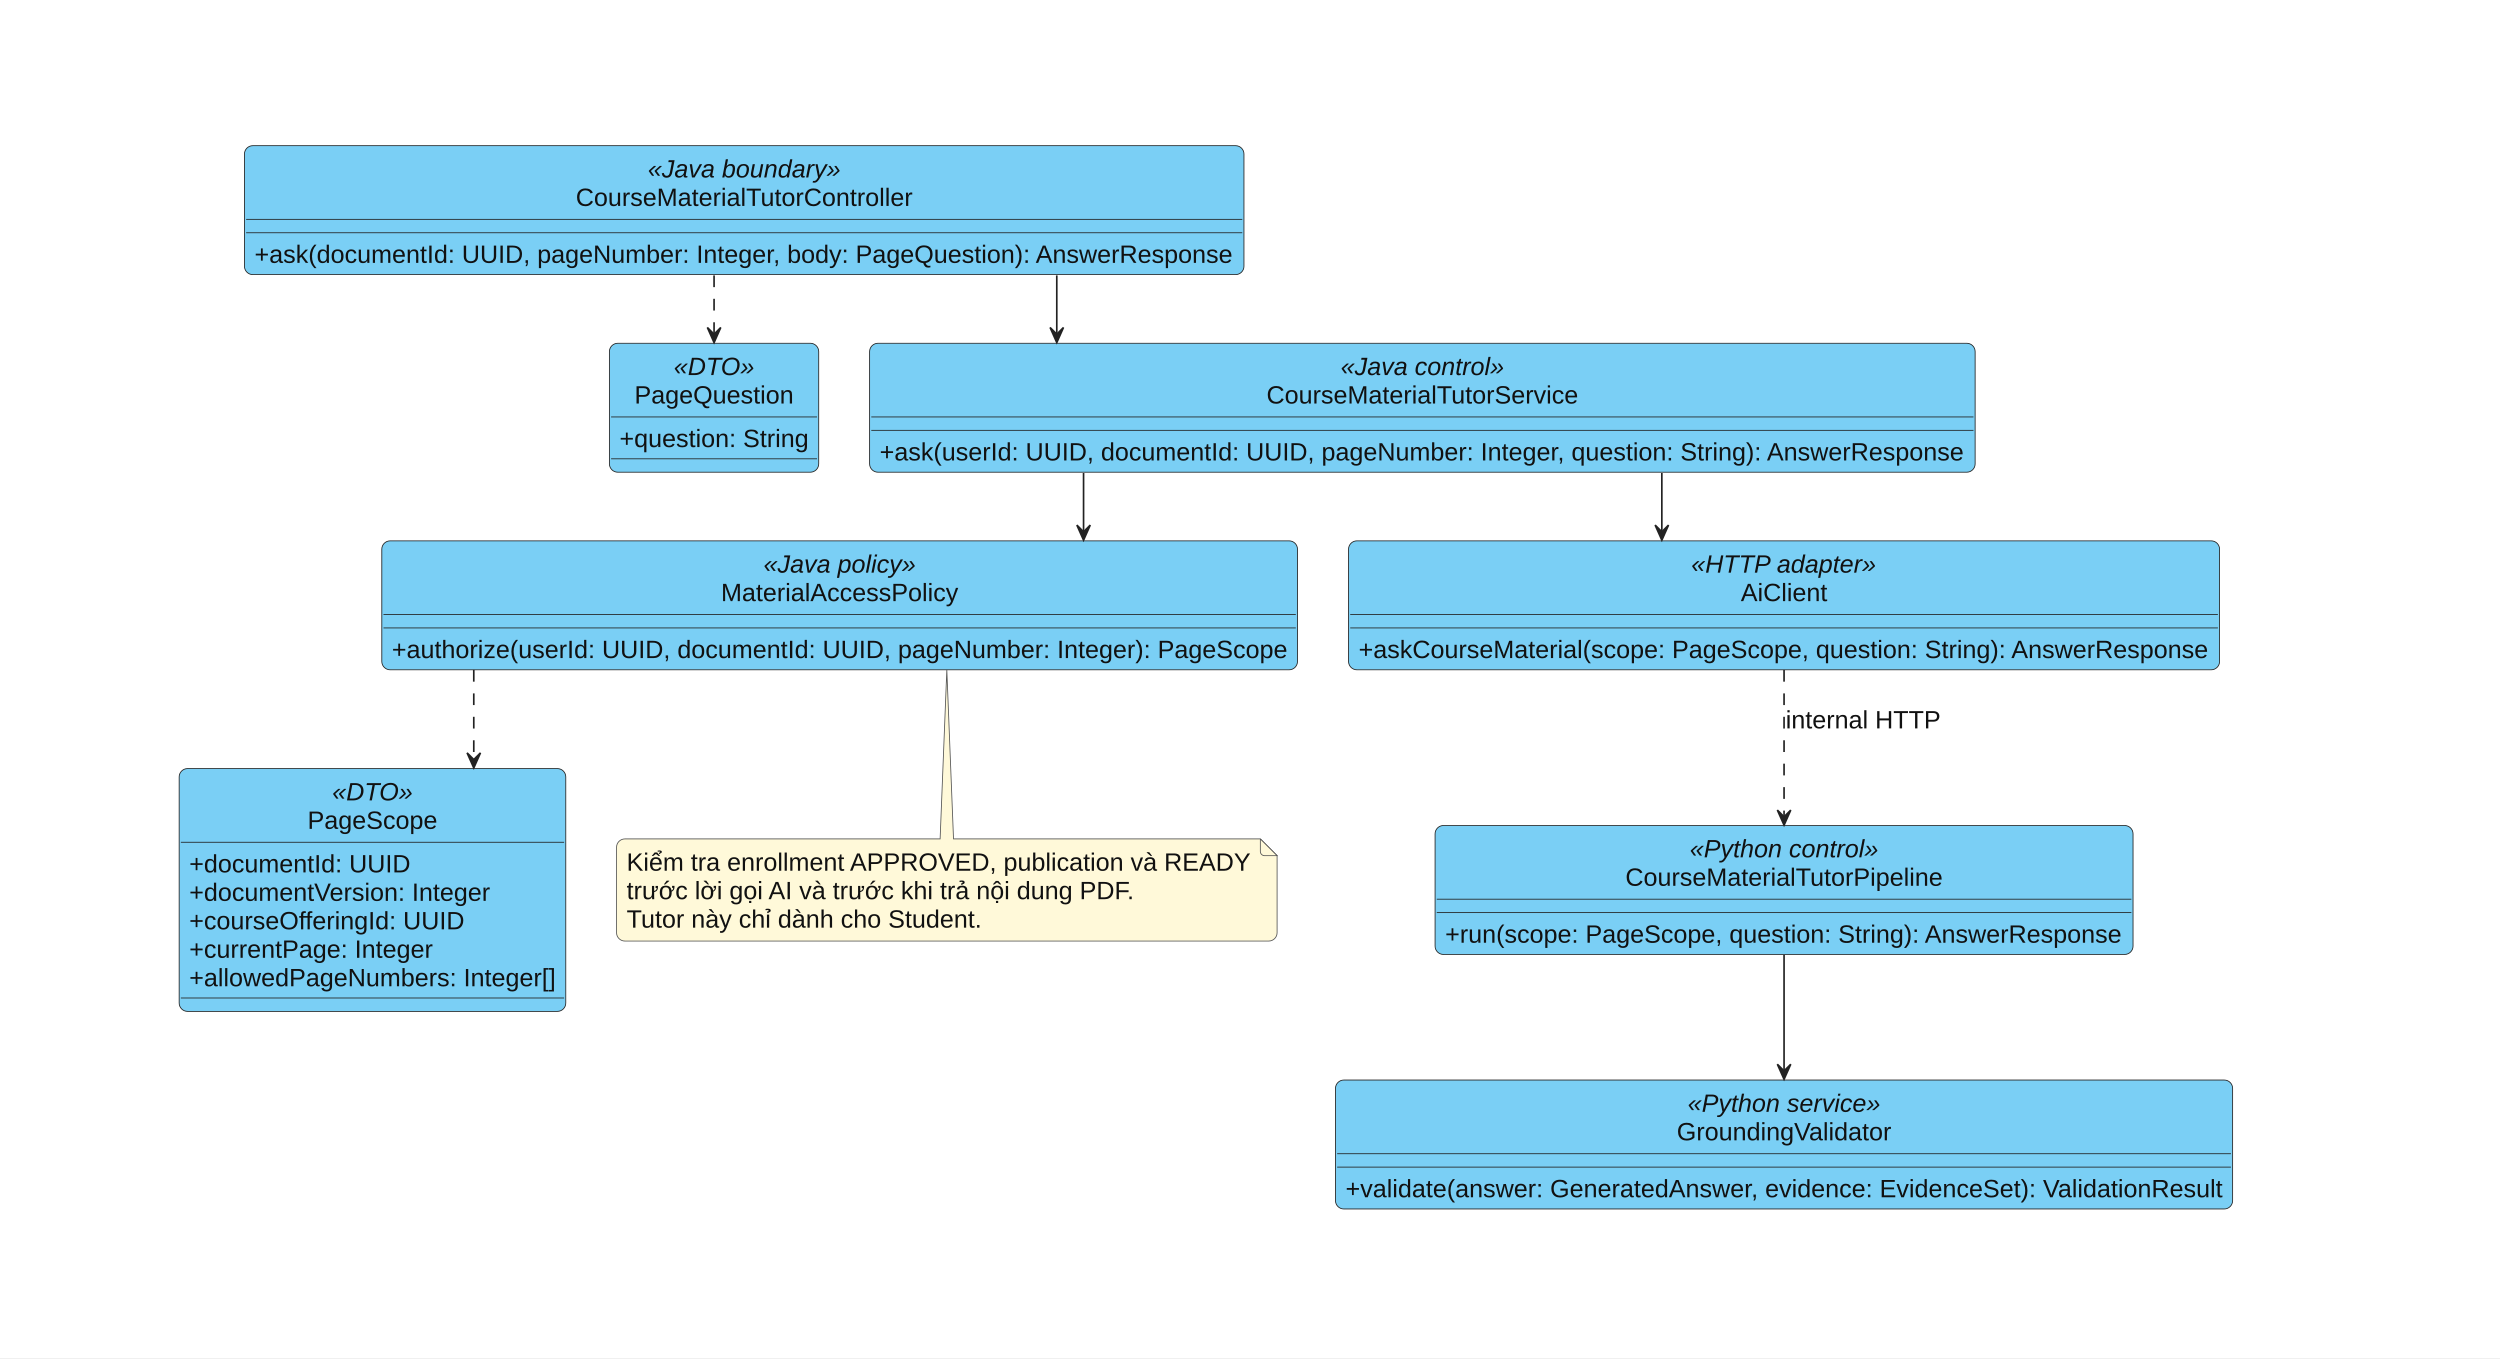
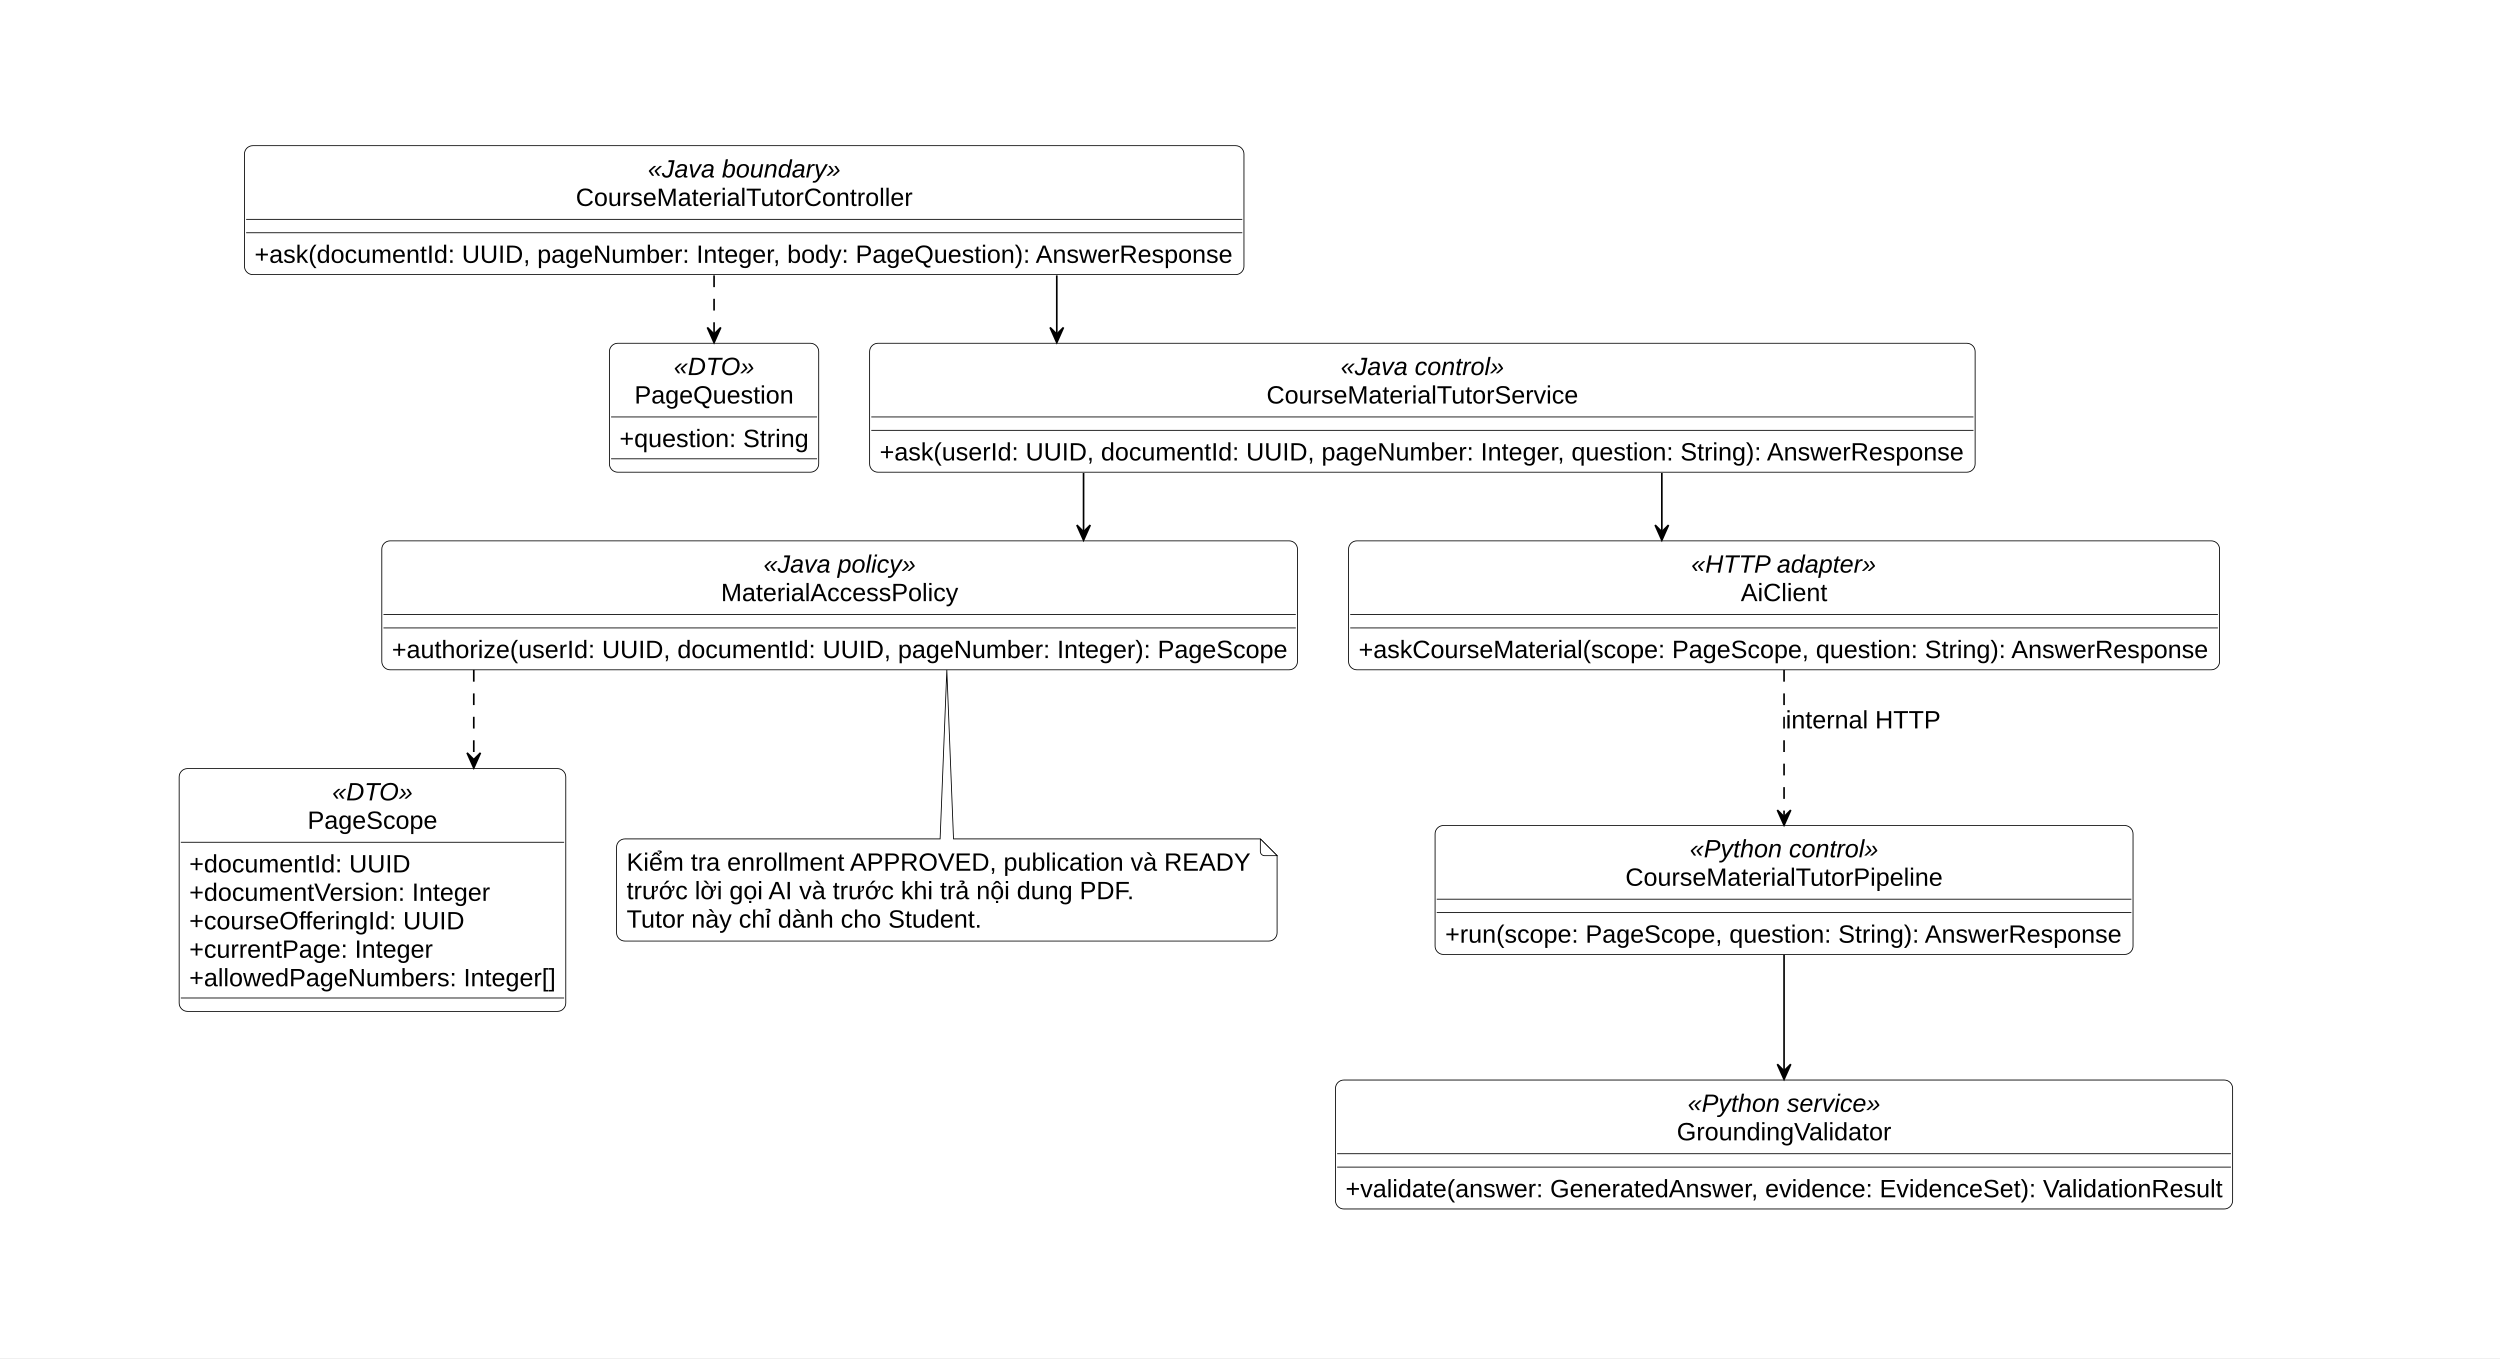
<svg xmlns="http://www.w3.org/2000/svg" version="1.1" viewBox="-100 -80 1493 811" width="1493" height="811">
  <rect x="-100" y="-80" width="1493" height="811" fill="#FFFFFF" />
  <defs />
  <g>
    <g class="entity" data-qualified-name="CourseMaterialTutorController" id="ent0001" data-source-line="22">
-       <rect x="45.99" y="7" width="596.90" height="77" rx="5" ry="5" fill="#7ACFF5" stroke="#222222" stroke-width="0.50" />
-       <text x="286.90" y="26" font-size="15" fill="#111111" xml:space="preserve" style="white-space: pre" font-style="italic" font-family="Arial">«Java boundary»</text>
-       <text x="243.85" y="43" font-size="15" fill="#111111" xml:space="preserve" style="white-space: pre" font-family="Arial">CourseMaterialTutorController</text>
-       <line x1="46.99" y1="51" x2="641.89" y2="51" stroke="#222222" stroke-width="0.50" />
-       <line x1="46.99" y1="59" x2="641.89" y2="59" stroke="#222222" stroke-width="0.50" />
-       <text x="51.99" y="77" font-size="15" fill="#111111" xml:space="preserve" style="white-space: pre" font-family="Arial">+ask(documentId: UUID, pageNumber: Integer, body: PageQuestion): AnswerResponse</text>
+       <rect x="45.99" y="7" width="596.90" height="77" rx="5" ry="5" fill="#FFFFFF" stroke="#000000" stroke-width="0.50" />
+       <text x="286.90" y="26" font-size="15" fill="#000000" xml:space="preserve" style="white-space: pre" font-style="italic" font-family="Arial">«Java boundary»</text>
+       <text x="243.85" y="43" font-size="15" fill="#000000" xml:space="preserve" style="white-space: pre" font-family="Arial">CourseMaterialTutorController</text>
+       <line x1="46.99" y1="51" x2="641.89" y2="51" stroke="#000000" stroke-width="0.50" />
+       <line x1="46.99" y1="59" x2="641.89" y2="59" stroke="#000000" stroke-width="0.50" />
+       <text x="51.99" y="77" font-size="15" fill="#000000" xml:space="preserve" style="white-space: pre" font-family="Arial">+ask(documentId: UUID, pageNumber: Integer, body: PageQuestion): AnswerResponse</text>
    </g>
    <g class="entity" data-qualified-name="PageQuestion" id="ent0002" data-source-line="25">
-       <rect x="263.94" y="125" width="124.99" height="77" rx="5" ry="5" fill="#7ACFF5" stroke="#222222" stroke-width="0.50" />
-       <text x="302.40" y="144" font-size="15" fill="#111111" xml:space="preserve" style="white-space: pre" font-style="italic" font-family="Arial">«DTO»</text>
-       <text x="278.90" y="161" font-size="15" fill="#111111" xml:space="preserve" style="white-space: pre" font-family="Arial">PageQuestion</text>
-       <line x1="264.94" y1="169" x2="387.93" y2="169" stroke="#222222" stroke-width="0.50" />
-       <text x="269.94" y="187" font-size="15" fill="#111111" xml:space="preserve" style="white-space: pre" font-family="Arial">+question: String</text>
-       <line x1="264.94" y1="194" x2="387.93" y2="194" stroke="#222222" stroke-width="0.50" />
+       <rect x="263.94" y="125" width="124.99" height="77" rx="5" ry="5" fill="#FFFFFF" stroke="#000000" stroke-width="0.50" />
+       <text x="302.40" y="144" font-size="15" fill="#000000" xml:space="preserve" style="white-space: pre" font-style="italic" font-family="Arial">«DTO»</text>
+       <text x="278.90" y="161" font-size="15" fill="#000000" xml:space="preserve" style="white-space: pre" font-family="Arial">PageQuestion</text>
+       <line x1="264.94" y1="169" x2="387.93" y2="169" stroke="#000000" stroke-width="0.50" />
+       <text x="269.94" y="187" font-size="15" fill="#000000" xml:space="preserve" style="white-space: pre" font-family="Arial">+question: String</text>
+       <line x1="264.94" y1="194" x2="387.93" y2="194" stroke="#000000" stroke-width="0.50" />
    </g>
    <g class="entity" data-qualified-name="CourseMaterialTutorService" id="ent0003" data-source-line="28">
-       <rect x="419.33" y="125" width="660.22" height="77" rx="5" ry="5" fill="#7ACFF5" stroke="#222222" stroke-width="0.50" />
-       <text x="700.66" y="144" font-size="15" fill="#111111" xml:space="preserve" style="white-space: pre" font-style="italic" font-family="Arial">«Java control»</text>
-       <text x="656.35" y="161" font-size="15" fill="#111111" xml:space="preserve" style="white-space: pre" font-family="Arial">CourseMaterialTutorService</text>
-       <line x1="420.33" y1="169" x2="1078.55" y2="169" stroke="#222222" stroke-width="0.50" />
-       <line x1="420.33" y1="177" x2="1078.55" y2="177" stroke="#222222" stroke-width="0.50" />
-       <text x="425.33" y="195" font-size="15" fill="#111111" xml:space="preserve" style="white-space: pre" font-family="Arial">+ask(userId: UUID, documentId: UUID, pageNumber: Integer, question: String): AnswerResponse</text>
+       <rect x="419.33" y="125" width="660.22" height="77" rx="5" ry="5" fill="#FFFFFF" stroke="#000000" stroke-width="0.50" />
+       <text x="700.66" y="144" font-size="15" fill="#000000" xml:space="preserve" style="white-space: pre" font-style="italic" font-family="Arial">«Java control»</text>
+       <text x="656.35" y="161" font-size="15" fill="#000000" xml:space="preserve" style="white-space: pre" font-family="Arial">CourseMaterialTutorService</text>
+       <line x1="420.33" y1="169" x2="1078.55" y2="169" stroke="#000000" stroke-width="0.50" />
+       <line x1="420.33" y1="177" x2="1078.55" y2="177" stroke="#000000" stroke-width="0.50" />
+       <text x="425.33" y="195" font-size="15" fill="#000000" xml:space="preserve" style="white-space: pre" font-family="Arial">+ask(userId: UUID, documentId: UUID, pageNumber: Integer, question: String): AnswerResponse</text>
    </g>
    <g class="entity" data-qualified-name="MaterialAccessPolicy" id="ent0004" data-source-line="31">
-       <rect x="128.01" y="243" width="546.85" height="77" rx="5" ry="5" fill="#7ACFF5" stroke="#222222" stroke-width="0.50" />
-       <text x="355.99" y="262" font-size="15" fill="#111111" xml:space="preserve" style="white-space: pre" font-style="italic" font-family="Arial">«Java policy»</text>
-       <text x="330.58" y="279" font-size="15" fill="#111111" xml:space="preserve" style="white-space: pre" font-family="Arial">MaterialAccessPolicy</text>
-       <line x1="129.01" y1="287" x2="673.86" y2="287" stroke="#222222" stroke-width="0.50" />
-       <line x1="129.01" y1="295" x2="673.86" y2="295" stroke="#222222" stroke-width="0.50" />
-       <text x="134.01" y="313" font-size="15" fill="#111111" xml:space="preserve" style="white-space: pre" font-family="Arial">+authorize(userId: UUID, documentId: UUID, pageNumber: Integer): PageScope</text>
+       <rect x="128.01" y="243" width="546.85" height="77" rx="5" ry="5" fill="#FFFFFF" stroke="#000000" stroke-width="0.50" />
+       <text x="355.99" y="262" font-size="15" fill="#000000" xml:space="preserve" style="white-space: pre" font-style="italic" font-family="Arial">«Java policy»</text>
+       <text x="330.58" y="279" font-size="15" fill="#000000" xml:space="preserve" style="white-space: pre" font-family="Arial">MaterialAccessPolicy</text>
+       <line x1="129.01" y1="287" x2="673.86" y2="287" stroke="#000000" stroke-width="0.50" />
+       <line x1="129.01" y1="295" x2="673.86" y2="295" stroke="#000000" stroke-width="0.50" />
+       <text x="134.01" y="313" font-size="15" fill="#000000" xml:space="preserve" style="white-space: pre" font-family="Arial">+authorize(userId: UUID, documentId: UUID, pageNumber: Integer): PageScope</text>
    </g>
    <g class="entity" data-qualified-name="AiClient" id="ent0005" data-source-line="34">
-       <rect x="705.35" y="243" width="520.18" height="77" rx="5" ry="5" fill="#7ACFF5" stroke="#222222" stroke-width="0.50" />
-       <text x="910.00" y="262" font-size="15" fill="#111111" xml:space="preserve" style="white-space: pre" font-style="italic" font-family="Arial">«HTTP adapter»</text>
-       <text x="939.60" y="279" font-size="15" fill="#111111" xml:space="preserve" style="white-space: pre" font-family="Arial">AiClient</text>
-       <line x1="706.35" y1="287" x2="1224.53" y2="287" stroke="#222222" stroke-width="0.50" />
-       <line x1="706.35" y1="295" x2="1224.53" y2="295" stroke="#222222" stroke-width="0.50" />
-       <text x="711.35" y="313" font-size="15" fill="#111111" xml:space="preserve" style="white-space: pre" font-family="Arial">+askCourseMaterial(scope: PageScope, question: String): AnswerResponse</text>
+       <rect x="705.35" y="243" width="520.18" height="77" rx="5" ry="5" fill="#FFFFFF" stroke="#000000" stroke-width="0.50" />
+       <text x="910.00" y="262" font-size="15" fill="#000000" xml:space="preserve" style="white-space: pre" font-style="italic" font-family="Arial">«HTTP adapter»</text>
+       <text x="939.60" y="279" font-size="15" fill="#000000" xml:space="preserve" style="white-space: pre" font-family="Arial">AiClient</text>
+       <line x1="706.35" y1="287" x2="1224.53" y2="287" stroke="#000000" stroke-width="0.50" />
+       <line x1="706.35" y1="295" x2="1224.53" y2="295" stroke="#000000" stroke-width="0.50" />
+       <text x="711.35" y="313" font-size="15" fill="#000000" xml:space="preserve" style="white-space: pre" font-family="Arial">+askCourseMaterial(scope: PageScope, question: String): AnswerResponse</text>
    </g>
    <g class="entity" data-qualified-name="CourseMaterialTutorPipeline" id="ent0006" data-source-line="37">
-       <rect x="757.03" y="413" width="416.82" height="77" rx="5" ry="5" fill="#7ACFF5" stroke="#222222" stroke-width="0.50" />
-       <text x="909.15" y="432" font-size="15" fill="#111111" xml:space="preserve" style="white-space: pre" font-style="italic" font-family="Arial">«Python control»</text>
-       <text x="870.67" y="449" font-size="15" fill="#111111" xml:space="preserve" style="white-space: pre" font-family="Arial">CourseMaterialTutorPipeline</text>
-       <line x1="758.03" y1="457" x2="1172.85" y2="457" stroke="#222222" stroke-width="0.50" />
-       <line x1="758.03" y1="465" x2="1172.85" y2="465" stroke="#222222" stroke-width="0.50" />
-       <text x="763.03" y="483" font-size="15" fill="#111111" xml:space="preserve" style="white-space: pre" font-family="Arial">+run(scope: PageScope, question: String): AnswerResponse</text>
+       <rect x="757.03" y="413" width="416.82" height="77" rx="5" ry="5" fill="#FFFFFF" stroke="#000000" stroke-width="0.50" />
+       <text x="909.15" y="432" font-size="15" fill="#000000" xml:space="preserve" style="white-space: pre" font-style="italic" font-family="Arial">«Python control»</text>
+       <text x="870.67" y="449" font-size="15" fill="#000000" xml:space="preserve" style="white-space: pre" font-family="Arial">CourseMaterialTutorPipeline</text>
+       <line x1="758.03" y1="457" x2="1172.85" y2="457" stroke="#000000" stroke-width="0.50" />
+       <line x1="758.03" y1="465" x2="1172.85" y2="465" stroke="#000000" stroke-width="0.50" />
+       <text x="763.03" y="483" font-size="15" fill="#000000" xml:space="preserve" style="white-space: pre" font-family="Arial">+run(scope: PageScope, question: String): AnswerResponse</text>
    </g>
    <g class="entity" data-qualified-name="PageScope" id="ent0007" data-source-line="40">
-       <rect x="7" y="379" width="230.88" height="145" rx="5" ry="5" fill="#7ACFF5" stroke="#222222" stroke-width="0.50" />
-       <text x="98.40" y="398" font-size="15" fill="#111111" xml:space="preserve" style="white-space: pre" font-style="italic" font-family="Arial">«DTO»</text>
-       <text x="83.66" y="415" font-size="15" fill="#111111" xml:space="preserve" style="white-space: pre" font-family="Arial">PageScope</text>
-       <line x1="8" y1="423" x2="236.88" y2="423" stroke="#222222" stroke-width="0.50" />
-       <text x="13" y="441" font-size="15" fill="#111111" xml:space="preserve" style="white-space: pre" font-family="Arial">+documentId: UUID</text>
-       <text x="13" y="458" font-size="15" fill="#111111" xml:space="preserve" style="white-space: pre" font-family="Arial">+documentVersion: Integer</text>
-       <text x="13" y="475" font-size="15" fill="#111111" xml:space="preserve" style="white-space: pre" font-family="Arial">+courseOfferingId: UUID</text>
-       <text x="13" y="492" font-size="15" fill="#111111" xml:space="preserve" style="white-space: pre" font-family="Arial">+currentPage: Integer</text>
-       <text x="13" y="509" font-size="15" fill="#111111" xml:space="preserve" style="white-space: pre" font-family="Arial">+allowedPageNumbers: Integer[]</text>
-       <line x1="8" y1="516" x2="236.88" y2="516" stroke="#222222" stroke-width="0.50" />
+       <rect x="7" y="379" width="230.88" height="145" rx="5" ry="5" fill="#FFFFFF" stroke="#000000" stroke-width="0.50" />
+       <text x="98.40" y="398" font-size="15" fill="#000000" xml:space="preserve" style="white-space: pre" font-style="italic" font-family="Arial">«DTO»</text>
+       <text x="83.66" y="415" font-size="15" fill="#000000" xml:space="preserve" style="white-space: pre" font-family="Arial">PageScope</text>
+       <line x1="8" y1="423" x2="236.88" y2="423" stroke="#000000" stroke-width="0.50" />
+       <text x="13" y="441" font-size="15" fill="#000000" xml:space="preserve" style="white-space: pre" font-family="Arial">+documentId: UUID</text>
+       <text x="13" y="458" font-size="15" fill="#000000" xml:space="preserve" style="white-space: pre" font-family="Arial">+documentVersion: Integer</text>
+       <text x="13" y="475" font-size="15" fill="#000000" xml:space="preserve" style="white-space: pre" font-family="Arial">+courseOfferingId: UUID</text>
+       <text x="13" y="492" font-size="15" fill="#000000" xml:space="preserve" style="white-space: pre" font-family="Arial">+currentPage: Integer</text>
+       <text x="13" y="509" font-size="15" fill="#000000" xml:space="preserve" style="white-space: pre" font-family="Arial">+allowedPageNumbers: Integer[]</text>
+       <line x1="8" y1="516" x2="236.88" y2="516" stroke="#000000" stroke-width="0.50" />
    </g>
    <g class="entity" data-qualified-name="GroundingValidator" id="ent0008" data-source-line="47">
-       <rect x="697.55" y="565" width="535.77" height="77" rx="5" ry="5" fill="#7ACFF5" stroke="#222222" stroke-width="0.50" />
-       <text x="907.90" y="584" font-size="15" fill="#111111" xml:space="preserve" style="white-space: pre" font-style="italic" font-family="Arial">«Python service»</text>
-       <text x="901.37" y="601" font-size="15" fill="#111111" xml:space="preserve" style="white-space: pre" font-family="Arial">GroundingValidator</text>
-       <line x1="698.55" y1="609" x2="1232.32" y2="609" stroke="#222222" stroke-width="0.50" />
-       <line x1="698.55" y1="617" x2="1232.32" y2="617" stroke="#222222" stroke-width="0.50" />
-       <text x="703.55" y="635" font-size="15" fill="#111111" xml:space="preserve" style="white-space: pre" font-family="Arial">+validate(answer: GeneratedAnswer, evidence: EvidenceSet): ValidationResult</text>
+       <rect x="697.55" y="565" width="535.77" height="77" rx="5" ry="5" fill="#FFFFFF" stroke="#000000" stroke-width="0.50" />
+       <text x="907.90" y="584" font-size="15" fill="#000000" xml:space="preserve" style="white-space: pre" font-style="italic" font-family="Arial">«Python service»</text>
+       <text x="901.37" y="601" font-size="15" fill="#000000" xml:space="preserve" style="white-space: pre" font-family="Arial">GroundingValidator</text>
+       <line x1="698.55" y1="609" x2="1232.32" y2="609" stroke="#000000" stroke-width="0.50" />
+       <line x1="698.55" y1="617" x2="1232.32" y2="617" stroke="#000000" stroke-width="0.50" />
+       <text x="703.55" y="635" font-size="15" fill="#000000" xml:space="preserve" style="white-space: pre" font-family="Arial">+validate(answer: GeneratedAnswer, evidence: EvidenceSet): ValidationResult</text>
    </g>
    <g class="entity" data-qualified-name="GMN16" id="ent0017" data-source-line="60">
-       <path d="M268.20,426 L268.20,477 A5,5 0 0 0 273.20,482 L657.68,482 A5,5 0 0 0 662.68,477 L662.68,431 L652.68,421 L469.44,421 L465.44,320.08 L461.44,421 L273.20,421 A5,5 0 0 0 268.20,426" fill="#FFF9D9" stroke="#555555" stroke-width="0.50" />
-       <path d="M652.68,421 L652.68,428.50 A2.50,2.50 0 0 0 655.18,431 L662.68,431 L652.68,421" fill="#FFF9D9" stroke="#555555" stroke-width="0.50" />
-       <text x="274.20" y="440" font-size="15" fill="#111111" xml:space="preserve" style="white-space: pre" font-family="Arial">Kiểm tra enrollment APPROVED, publication và READY</text>
-       <text x="274.20" y="457" font-size="15" fill="#111111" xml:space="preserve" style="white-space: pre" font-family="Arial">trước lời gọi AI và trước khi trả nội dung PDF.</text>
-       <text x="274.20" y="474" font-size="15" fill="#111111" xml:space="preserve" style="white-space: pre" font-family="Arial">Tutor này chỉ dành cho Student.</text>
+       <path d="M268.20,426 L268.20,477 A5,5 0 0 0 273.20,482 L657.68,482 A5,5 0 0 0 662.68,477 L662.68,431 L652.68,421 L469.44,421 L465.44,320.08 L461.44,421 L273.20,421 A5,5 0 0 0 268.20,426" fill="#FFFFFF" stroke="#000000" stroke-width="0.50" />
+       <path d="M652.68,421 L652.68,428.50 A2.50,2.50 0 0 0 655.18,431 L662.68,431 L652.68,421" fill="#FFFFFF" stroke="#000000" stroke-width="0.50" />
+       <text x="274.20" y="440" font-size="15" fill="#000000" xml:space="preserve" style="white-space: pre" font-family="Arial">Kiểm tra enrollment APPROVED, publication và READY</text>
+       <text x="274.20" y="457" font-size="15" fill="#000000" xml:space="preserve" style="white-space: pre" font-family="Arial">trước lời gọi AI và trước khi trả nội dung PDF.</text>
+       <text x="274.20" y="474" font-size="15" fill="#000000" xml:space="preserve" style="white-space: pre" font-family="Arial">Tutor này chỉ dành cho Student.</text>
    </g>
    <g class="link" data-entity-1="ent0001" data-entity-2="ent0002" id="lnk9" data-source-line="51" data-link-type="dependency">
-       <path d="M326.44,84.46 C326.44,97.35 326.44,106.69 326.44,119.58" fill="none" stroke="#222222" stroke-width="1" stroke-dasharray="7,7" />
-       <polygon points="326.44,124.58 330.44,115.58 326.44,119.58 322.44,115.58 326.44,124.58" fill="#222222" stroke="#222222" stroke-width="1" />
+       <path d="M326.44,84.46 C326.44,97.35 326.44,106.69 326.44,119.58" fill="none" stroke="#000000" stroke-width="1" stroke-dasharray="7,7" />
+       <polygon points="326.44,124.58 330.44,115.58 326.44,119.58 322.44,115.58 326.44,124.58" fill="#000000" stroke="#000000" stroke-width="1" />
    </g>
    <g class="link" data-entity-1="ent0001" data-entity-2="ent0003" id="lnk10" data-source-line="52" data-link-type="dependency">
-       <path d="M531.11,84.46 C531.11,97.35 531.11,106.69 531.11,119.58" fill="none" stroke="#222222" stroke-width="1" />
-       <polygon points="531.11,124.58 535.11,115.58 531.11,119.58 527.11,115.58 531.11,124.58" fill="#222222" stroke="#222222" stroke-width="1" />
+       <path d="M531.11,84.46 C531.11,97.35 531.11,106.69 531.11,119.58" fill="none" stroke="#000000" stroke-width="1" />
+       <polygon points="531.11,124.58 535.11,115.58 531.11,119.58 527.11,115.58 531.11,124.58" fill="#000000" stroke="#000000" stroke-width="1" />
    </g>
    <g class="link" data-entity-1="ent0003" data-entity-2="ent0004" id="lnk11" data-source-line="53" data-link-type="dependency">
-       <path d="M547.1,202.46 C547.1,215.35 547.1,224.69 547.1,237.58" fill="none" stroke="#222222" stroke-width="1" />
-       <polygon points="547.10,242.58 551.10,233.58 547.10,237.58 543.10,233.58 547.10,242.58" fill="#222222" stroke="#222222" stroke-width="1" />
+       <path d="M547.1,202.46 C547.1,215.35 547.1,224.69 547.1,237.58" fill="none" stroke="#000000" stroke-width="1" />
+       <polygon points="547.10,242.58 551.10,233.58 547.10,237.58 543.10,233.58 547.10,242.58" fill="#000000" stroke="#000000" stroke-width="1" />
    </g>
    <g class="link" data-entity-1="ent0004" data-entity-2="ent0007" id="lnk12" data-source-line="54" data-link-type="dependency">
-       <path d="M182.94,320.08 C182.94,337.42 182.94,353.47 182.94,373.61" fill="none" stroke="#222222" stroke-width="1" stroke-dasharray="7,7" />
-       <polygon points="182.94,378.61 186.94,369.61 182.94,373.61 178.94,369.61 182.94,378.61" fill="#222222" stroke="#222222" stroke-width="1" />
+       <path d="M182.94,320.08 C182.94,337.42 182.94,353.47 182.94,373.61" fill="none" stroke="#000000" stroke-width="1" stroke-dasharray="7,7" />
+       <polygon points="182.94,378.61 186.94,369.61 182.94,373.61 178.94,369.61 182.94,378.61" fill="#000000" stroke="#000000" stroke-width="1" />
    </g>
    <g class="link" data-entity-1="ent0003" data-entity-2="ent0005" id="lnk13" data-source-line="55" data-link-type="dependency">
-       <path d="M892.45,202.46 C892.45,215.35 892.45,224.69 892.45,237.58" fill="none" stroke="#222222" stroke-width="1" />
-       <polygon points="892.45,242.58 896.45,233.58 892.45,237.58 888.45,233.58 892.45,242.58" fill="#222222" stroke="#222222" stroke-width="1" />
+       <path d="M892.45,202.46 C892.45,215.35 892.45,224.69 892.45,237.58" fill="none" stroke="#000000" stroke-width="1" />
+       <polygon points="892.45,242.58 896.45,233.58 892.45,237.58 888.45,233.58 892.45,242.58" fill="#000000" stroke="#000000" stroke-width="1" />
    </g>
    <g class="link" data-entity-1="ent0005" data-entity-2="ent0006" id="lnk14" data-source-line="56" data-link-type="dependency">
-       <path d="M965.44,320.08 C965.44,347.8 965.44,380.03 965.44,407.78" fill="none" stroke="#222222" stroke-width="1" stroke-dasharray="7,7" />
-       <polygon points="965.44,412.78 969.44,403.78 965.44,407.78 961.44,403.78 965.44,412.78" fill="#222222" stroke="#222222" stroke-width="1" />
-       <text x="966.44" y="355" font-size="15" fill="#111111" xml:space="preserve" style="white-space: pre" font-family="Arial">internal HTTP</text>
+       <path d="M965.44,320.08 C965.44,347.8 965.44,380.03 965.44,407.78" fill="none" stroke="#000000" stroke-width="1" stroke-dasharray="7,7" />
+       <polygon points="965.44,412.78 969.44,403.78 965.44,407.78 961.44,403.78 965.44,412.78" fill="#000000" stroke="#000000" stroke-width="1" />
+       <text x="966.44" y="355" font-size="15" fill="#000000" xml:space="preserve" style="white-space: pre" font-family="Arial">internal HTTP</text>
    </g>
    <g class="link" data-entity-1="ent0006" data-entity-2="ent0008" id="lnk15" data-source-line="57" data-link-type="dependency">
-       <path d="M965.44,490.25 C965.44,513.03 965.44,536.74 965.44,559.56" fill="none" stroke="#222222" stroke-width="1" />
-       <polygon points="965.44,564.56 969.44,555.56 965.44,559.56 961.44,555.56 965.44,564.56" fill="#222222" stroke="#222222" stroke-width="1" />
+       <path d="M965.44,490.25 C965.44,513.03 965.44,536.74 965.44,559.56" fill="none" stroke="#000000" stroke-width="1" />
+       <polygon points="965.44,564.56 969.44,555.56 965.44,559.56 961.44,555.56 965.44,564.56" fill="#000000" stroke="#000000" stroke-width="1" />
    </g>
  </g>
</svg>
